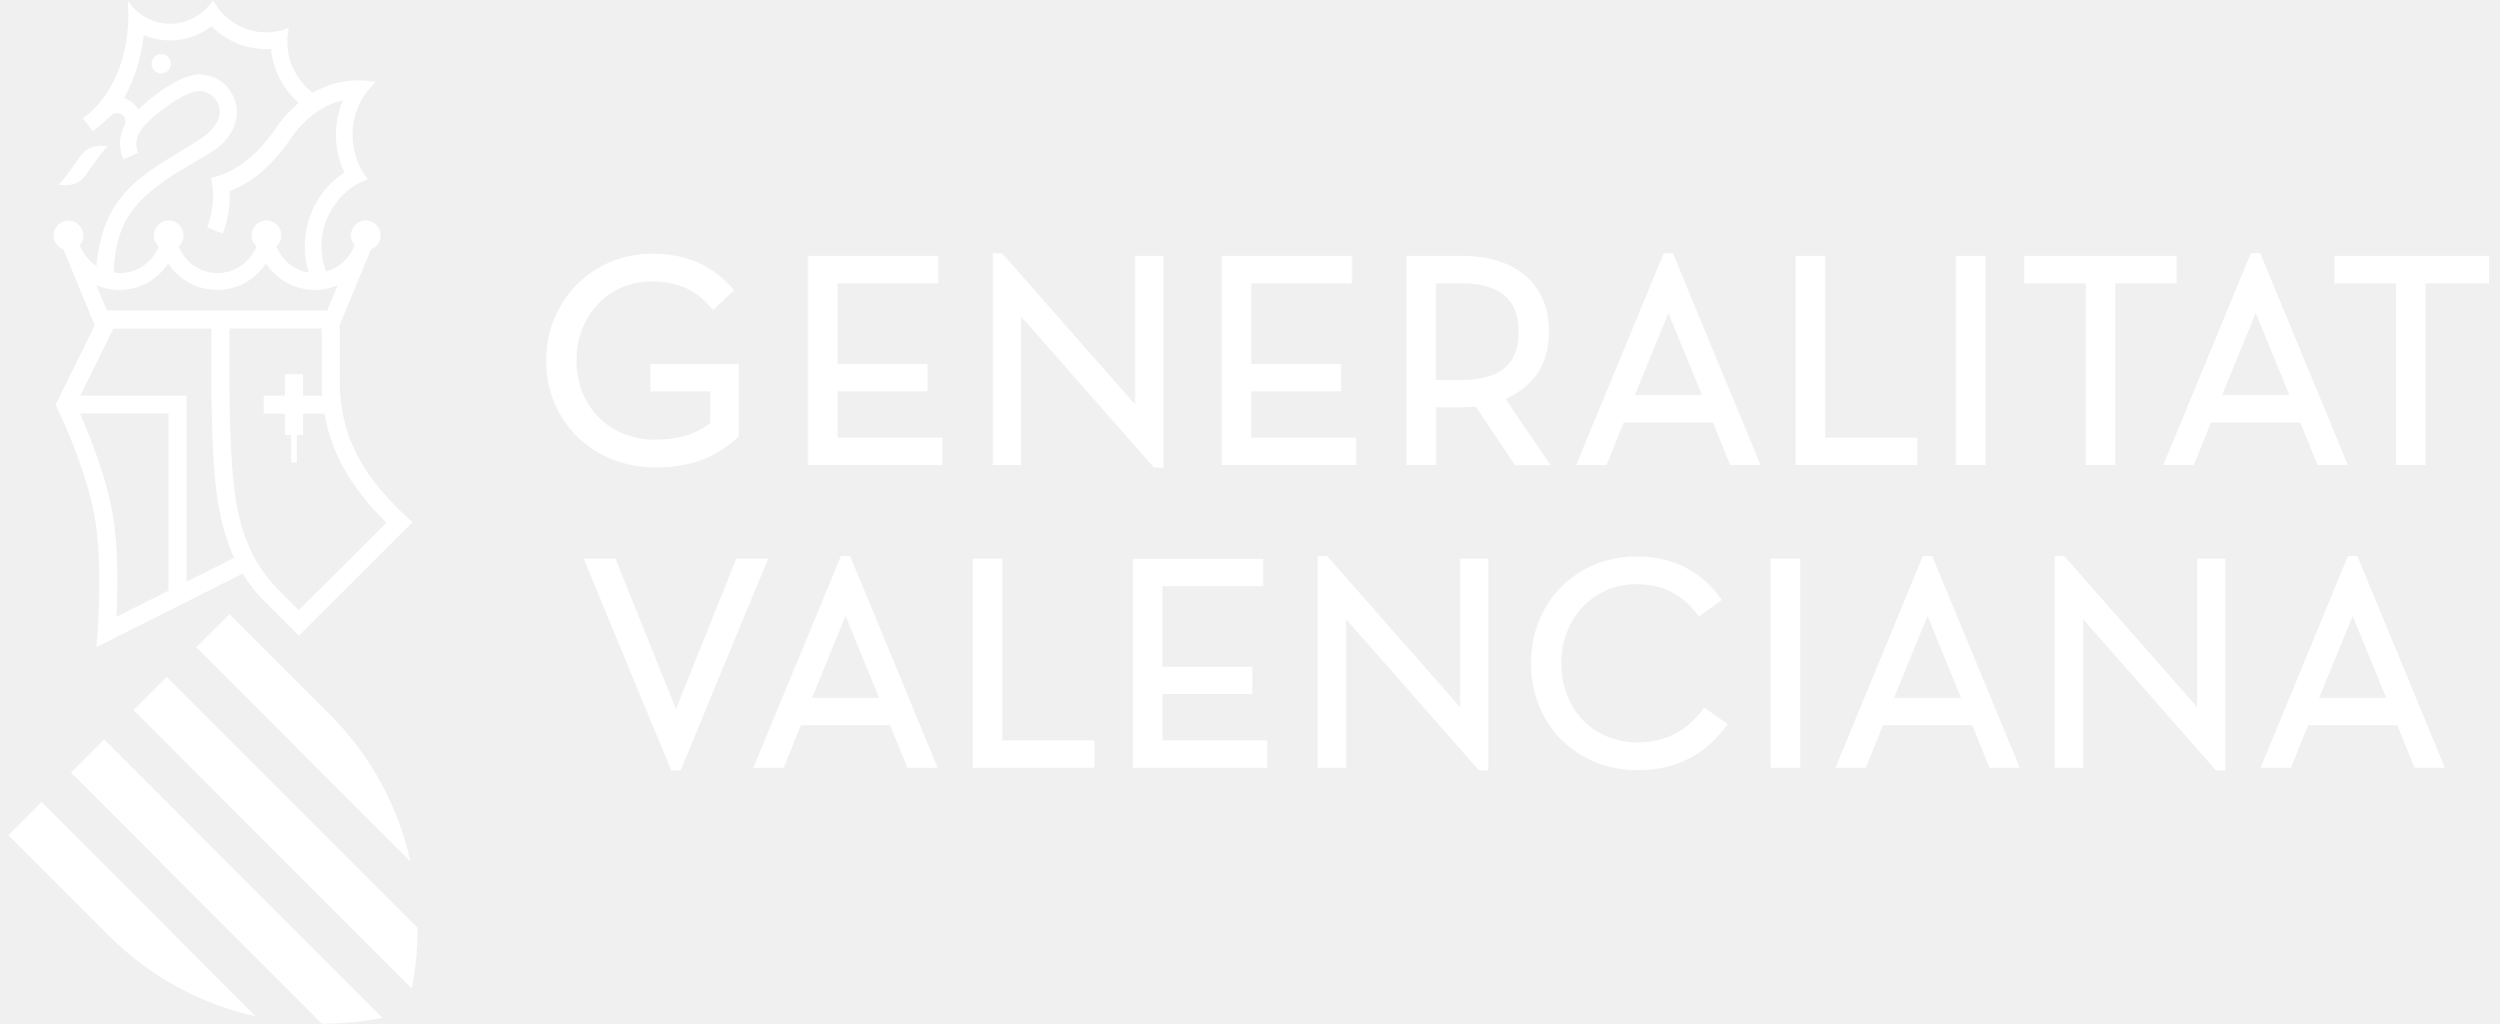
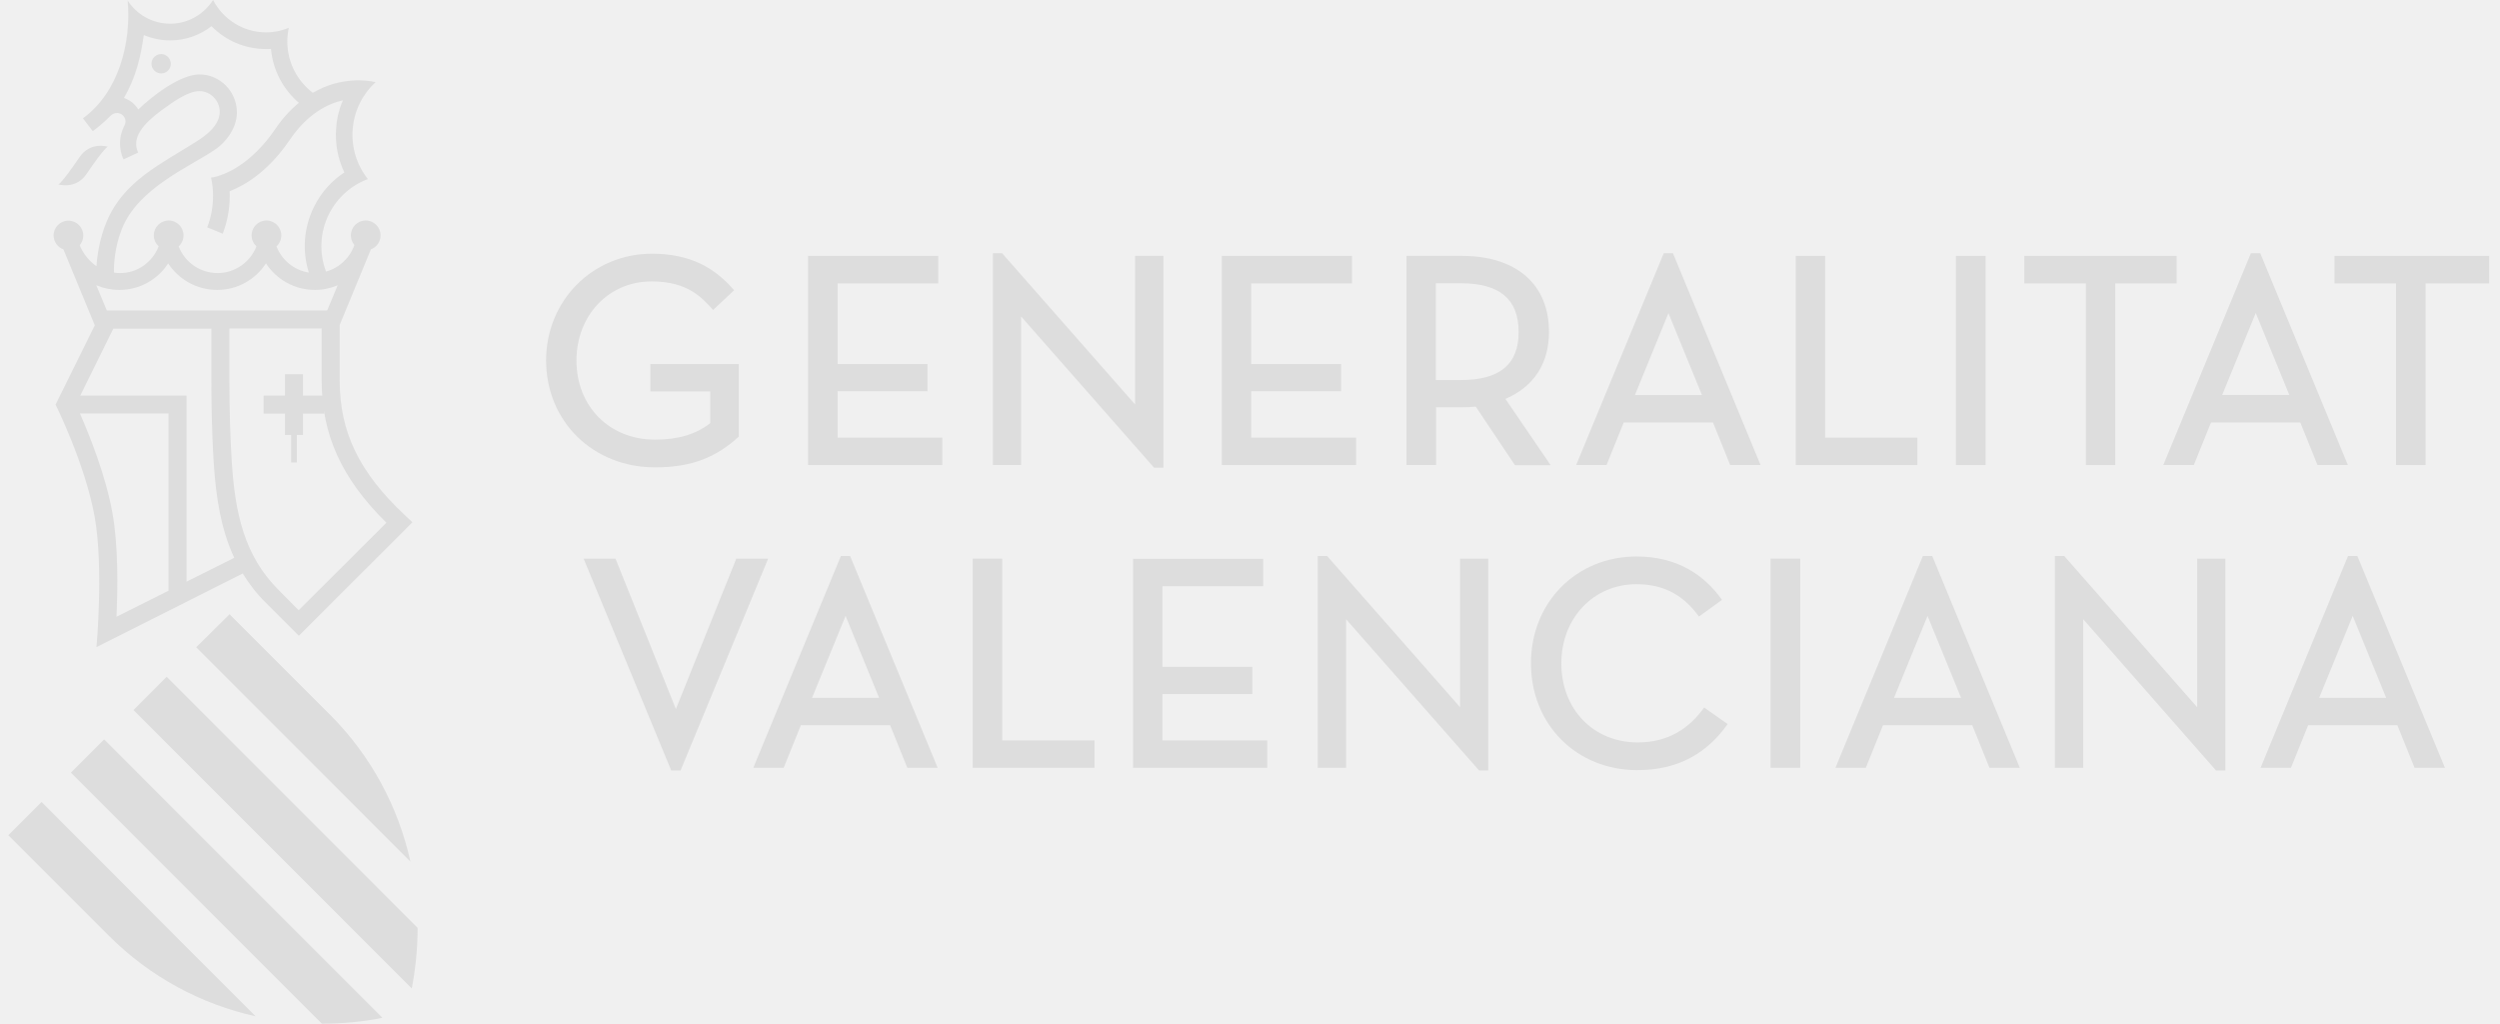
<svg xmlns="http://www.w3.org/2000/svg" xmlns:xlink="http://www.w3.org/1999/xlink" version="1.1" id="Capa_1" x="0px" y="0px" viewBox="0 0 149.78 61.33" style="enable-background:new 0 0 149.78 61.33;" xml:space="preserve" fill="#FFF">
-   <style type="text/css">
- 	.st0{fill:none;stroke:#000000;stroke-miterlimit:10;}
- 	.st1{stroke:#000000;stroke-miterlimit:10;}
- 	.st2{stroke:#000000;stroke-linecap:round;stroke-linejoin:round;stroke-miterlimit:10;}
- 	.st3{fill:none;stroke:#000000;stroke-linecap:round;stroke-linejoin:round;stroke-miterlimit:10;}
- 	.st4{fill:#FFFFFF;stroke:#000000;stroke-miterlimit:10;}
- 	.st5{fill:#FFFFFF;stroke:#000000;stroke-linecap:round;stroke-miterlimit:10;}
- 	.st6{clip-path:url(#SVGID_00000068646397585509355770000005928076644854902165_);}
- 	.st7{clip-path:url(#SVGID_00000059274811304216672240000004096406884275298185_);}
- 	.st8{clip-path:url(#SVGID_00000100379999532982796700000013481169699271548858_);}
- 	.st9{clip-path:url(#SVGID_00000005989561465126085070000004714461842745389481_);}
- 	.st10{clip-path:url(#SVGID_00000042712839077080198410000012683919909353105855_);}
- 	.st11{clip-path:url(#SVGID_00000029003411363829476040000005002676818090656900_);}
- 	.st12{clip-path:url(#SVGID_00000096760505825391515080000007858388333955169705_);}
- 	.st13{clip-path:url(#SVGID_00000057826724652240365210000004583674980440958642_);}
- 	.st14{clip-path:url(#SVGID_00000072276674843534672460000009452044634757869700_);}
- 	.st15{clip-path:url(#SVGID_00000008112712120561705450000013751058245426181019_);}
- 	.st16{clip-path:url(#SVGID_00000171698264375156619010000007131247564846764931_);}
- 	.st17{clip-path:url(#SVGID_00000072990510019888613710000012825564060334432926_);}
- 	.st18{clip-path:url(#SVGID_00000181052243824208319580000007966184465030698141_);}
- 	.st19{clip-path:url(#SVGID_00000026124671718605977940000006013952865672634555_);}
- 	.st20{clip-path:url(#SVGID_00000023976110119733330370000018081081831684075198_);}
- 	.st21{fill-rule:evenodd;clip-rule:evenodd;fill:#020203;}
- 	.st22{fill:none;stroke:#000000;stroke-width:2;stroke-miterlimit:10;}
- 	.st23{clip-path:url(#SVGID_00000150802744013380378870000009582343584844952469_);}
- </style>
-   <g>
+   <g fill="#ddd">
    <polygon points="18.16,22.42 17.08,22.42 17.08,23.7 15.8,23.7 15.8,24.78 17.08,24.78 17.08,26.06 17.45,26.06 17.45,27.71    17.79,27.71 17.79,26.06 18.16,26.06 18.16,24.78 19.44,24.78 19.44,23.7 18.16,23.7  " />
    <g>
      <path d="M5.18,10.43c1.09-1.61,1.28-1.64,1.28-1.64S5.42,8.46,4.77,9.41c-1.09,1.6-1.27,1.64-1.27,1.64S4.54,11.37,5.18,10.43" />
      <path d="M11.76,38.78l12.84,12.84c-0.72-3.24-2.33-6.31-4.83-8.81l-6.01-6.01L11.76,38.78z" />
      <path d="M8,42.54l16.68,16.68c0.23-1.2,0.35-2.41,0.35-3.63L9.99,40.55L8,42.54z" />
      <path d="M4.25,46.29l15.04,15.04c1.21,0,2.43-0.11,3.63-0.35L6.24,44.3L4.25,46.29z" />
      <path d="M7.15,17.37c1.23,0,2.31-0.63,2.93-1.59c0.63,0.96,1.71,1.59,2.93,1.59c1.23,0,2.31-0.63,2.93-1.59    c0.63,0.96,1.71,1.59,2.93,1.59c0.49,0,0.95-0.1,1.37-0.28l-0.63,1.51H6.4l-0.63-1.51C6.2,17.27,6.66,17.37,7.15,17.37     M7.29,13.75c0.99-2.54,4.21-3.8,5.69-4.85c0.41-0.29,1.23-1.11,1.22-2.19c-0.02-1.24-1.01-2.25-2.25-2.25    c-1.16,0-2.85,1.31-3.66,2.1C8.05,6.19,7.8,6.01,7.43,5.87C8.16,4.6,8.43,3.42,8.62,2.1c0.49,0.21,1.02,0.32,1.58,0.32    c0.93,0,1.79-0.32,2.48-0.85c0.83,0.85,1.99,1.37,3.27,1.37c0.1,0,0.19,0,0.29-0.01c0.12,1.29,0.74,2.43,1.67,3.23    c-0.55,0.46-1,0.96-1.44,1.61c-0.96,1.4-1.96,2.11-2.63,2.46c-0.6,0.31-1.05,0.4-1.19,0.41c0.08,0.36,0.12,0.7,0.12,1.08    c0,0.67-0.12,1.31-0.35,1.9L13.35,14c0.27-0.7,0.42-1.46,0.42-2.26c0-0.09,0-0.18-0.01-0.28c0.93-0.36,2.32-1.19,3.6-3.07    c1.05-1.55,2.24-2.16,3.19-2.38c-0.22,0.51-0.36,1.06-0.4,1.64c-0.08,0.95,0.1,1.87,0.49,2.68c-0.75,0.49-1.38,1.18-1.81,2.04    c-0.64,1.28-0.72,2.69-0.32,3.96c-0.89-0.14-1.62-0.75-1.94-1.57c0.18-0.16,0.29-0.4,0.29-0.66c0-0.49-0.4-0.89-0.89-0.89    c-0.49,0-0.89,0.4-0.89,0.89c0,0.26,0.11,0.49,0.29,0.66c-0.36,0.93-1.27,1.6-2.33,1.6c-1.06,0-1.97-0.66-2.33-1.6    c0.18-0.16,0.29-0.4,0.29-0.66c0-0.49-0.4-0.89-0.89-0.89c-0.49,0-0.89,0.4-0.89,0.89c0,0.26,0.11,0.49,0.29,0.66    c-0.36,0.93-1.27,1.61-2.33,1.6c-0.12,0-0.24-0.01-0.35-0.03C6.81,15.9,6.87,14.81,7.29,13.75 M23.16,31.32l-5.26,5.24l-1.2-1.21    c-2.05-2.05-2.61-4.57-2.81-7.71c-0.09-1.46-0.14-3.05-0.14-4.85v-3.11h5.52h0.01v3.11C19.28,26.06,20.48,28.67,23.16,31.32     M11.18,34.85V23.7H4.81l1.98-4.01h5.88v3.11c0,0.92,0.01,2.86,0.14,4.92c0.13,2.03,0.42,3.96,1.23,5.7L11.18,34.85z M10.1,35.39    l-3.12,1.56c0.08-1.72,0.11-4.25-0.24-6.2c-0.4-2.25-1.37-4.65-1.95-5.98h5.31V35.39z M3.8,14.94l1.88,4.55l-2.35,4.75    c0,0,1.77,3.55,2.34,6.71c0.55,3.06,0.11,7.82,0.11,7.82l8.77-4.41c0.38,0.62,0.83,1.21,1.39,1.76c1.48,1.48,1.97,1.97,1.97,1.97    l6.81-6.8l-0.45-0.42c-2.74-2.57-3.91-4.98-3.91-8.08v-3.32l1.87-4.53c0.34-0.13,0.58-0.45,0.58-0.84c0-0.49-0.4-0.89-0.89-0.89    s-0.89,0.4-0.89,0.89c0,0.22,0.08,0.42,0.21,0.58c-0.27,0.77-0.9,1.37-1.7,1.59c-0.41-1.09-0.38-2.33,0.18-3.45    c0.51-1,1.35-1.73,2.33-2.09c-0.65-0.82-1-1.87-0.91-3c0.09-1.12,0.61-2.11,1.37-2.81c-0.49-0.11-2.06-0.35-3.76,0.64    c-0.93-0.71-1.53-1.82-1.53-3.07c0-0.28,0.03-0.56,0.09-0.82c-0.42,0.17-0.88,0.27-1.36,0.27c-1.38,0-2.58-0.79-3.18-1.94    c-0.54,0.85-1.49,1.42-2.57,1.42c-1.07,0-2.01-0.55-2.55-1.39c0.23,2.52-0.53,5.49-2.68,7.06l0.59,0.77    C5.91,7.6,6.26,7.3,6.57,6.99C6.7,6.85,6.83,6.77,7.02,6.77c0.27,0.01,0.5,0.22,0.5,0.51c0,0.13-0.05,0.22-0.1,0.32    C7.27,7.9,7.19,8.24,7.19,8.59c0,0.34,0.08,0.67,0.21,0.96l0.88-0.41c-0.41-0.88,0.29-1.71,1.4-2.53c0.8-0.59,1.64-1.15,2.25-1.15    c0.68-0.01,1.24,0.56,1.24,1.24c0,0.77-0.76,1.38-1.35,1.75c-2.19,1.39-4.41,2.39-5.43,4.83c-0.43,1.02-0.57,2.07-0.61,2.67    c-0.56-0.39-0.89-0.94-1-1.26c0.13-0.16,0.21-0.36,0.21-0.58c0-0.49-0.4-0.89-0.89-0.89s-0.89,0.4-0.89,0.89    C3.22,14.49,3.46,14.82,3.8,14.94" />
      <path d="M0.5,50.04l6.01,6.01c2.5,2.5,5.57,4.12,8.81,4.84L2.49,48.05L0.5,50.04z" />
      <path d="M9.66,3.24c-0.32,0-0.58,0.26-0.58,0.58c0,0.32,0.26,0.58,0.58,0.58c0.32,0,0.58-0.26,0.58-0.58    C10.23,3.49,9.97,3.24,9.66,3.24" />
      <path d="M39.26,28c2.24,0,3.68-0.62,5.02-1.84v-4.35h-5.3v1.64h3.59v1.9c-0.85,0.67-1.93,0.99-3.31,0.99    c-2.73,0-4.71-1.99-4.71-4.74c0-2.7,1.93-4.74,4.5-4.74c2.18,0,3.03,0.98,3.69,1.71l1.26-1.18c-1.12-1.31-2.59-2.19-4.92-2.19    c-3.56,0-6.35,2.81-6.35,6.4C32.74,25.25,35.54,28,39.26,28" />
    </g>
    <path d="M97.99,23.67l2.01-4.91l2.01,4.91H97.99z M99.72,15.17l-5.25,12.69h1.82l1.03-2.55h5.35l1.03,2.55h1.82l-5.25-12.69H99.72z   " />
    <path d="M135.2,18.75L135.2,18.75l2.01,4.91h-4.02L135.2,18.75z M131.49,27.86l1.03-2.55h5.35l1.03,2.55h1.82l-5.25-12.69h-0.56   l-5.25,12.69H131.49z" />
    <polygon points="61.2,18.96 69.17,28.02 69.73,28.02 69.73,15.33 68.03,15.33 68.03,24.23 60.06,15.17 59.51,15.17 59.51,27.86    61.2,27.86  " />
    <polygon points="50.2,23.44 55.59,23.44 55.59,21.81 50.2,21.81 50.2,16.98 56.23,16.98 56.23,15.33 48.43,15.33 48.43,27.86    56.48,27.86 56.48,26.22 50.2,26.22  " />
    <polygon points="125.02,27.86 126.78,27.86 126.78,16.98 130.46,16.98 130.46,15.33 121.33,15.33 121.33,16.98 125.02,16.98  " />
    <rect x="117.23" y="15.33" width="1.78" height="12.53" />
    <polygon points="81.28,26.22 74.99,26.22 74.99,23.44 80.38,23.44 80.38,21.81 74.99,21.81 74.99,16.98 81.03,16.98 81.03,15.33    73.23,15.33 73.23,27.86 81.28,27.86  " />
    <polygon points="114.92,26.22 109.39,26.22 109.39,15.33 107.63,15.33 107.63,27.86 114.92,27.86  " />
    <polygon points="139.92,15.33 139.92,16.98 143.61,16.98 143.61,27.86 145.38,27.86 145.38,16.98 149.19,16.98 149.19,15.33  " />
    <g>
      <defs>
        <rect id="SVGID_1_" x="1.58" width="147.61" height="61.33" />
      </defs>
      <clipPath id="SVGID_00000062912234029102312180000013155407453739676094_">
        <use xlink:href="#SVGID_1_" style="overflow:visible;" />
      </clipPath>
      <path style="clip-path:url(#SVGID_00000062912234029102312180000013155407453739676094_);" d="M87.54,22.77h-1.48v-5.8h1.48    c2.34,0,3.48,0.95,3.48,2.91C91.03,21.83,89.89,22.77,87.54,22.77 M90.23,23.9c1.71-0.74,2.61-2.12,2.61-4.02    c0-2.85-1.96-4.55-5.23-4.55H84.3v12.53h1.77V24.4h1.55c0.32,0,0.58-0.01,0.83-0.04l2.35,3.51h2.14L90.23,23.9z" />
    </g>
    <polygon points="131.69,42.37 123.72,33.31 123.16,33.31 123.16,46 124.86,46 124.86,37.1 132.82,46.16 133.38,46.16 133.38,33.47    131.69,33.47  " />
    <g>
      <defs>
        <rect id="SVGID_00000006674157385022815800000015732891533451100035_" x="1.58" width="147.61" height="61.33" />
      </defs>
      <clipPath id="SVGID_00000132809549505371434410000015308510669015146407_">
        <use xlink:href="#SVGID_00000006674157385022815800000015732891533451100035_" style="overflow:visible;" />
      </clipPath>
      <path style="clip-path:url(#SVGID_00000132809549505371434410000015308510669015146407_);" d="M98.16,44.48    c-2.66,0-4.58-1.99-4.58-4.74c0-2.7,1.93-4.74,4.5-4.74c1.85,0,2.95,0.84,3.75,1.94l1.38-1c-1.06-1.5-2.7-2.6-5.12-2.6    c-3.61,0-6.33,2.75-6.33,6.4c0,3.66,2.72,6.4,6.37,6.4c2.56,0,4.24-1.1,5.42-2.76l-1.41-0.99    C101.26,43.62,100.01,44.48,98.16,44.48" />
    </g>
    <path d="M48.67,41.81l2.01-4.91l2.01,4.91H48.67z M50.4,33.31L45.15,46h1.82L48,43.45h5.35L54.38,46h1.82l-5.25-12.69H50.4z" />
    <polygon points="44.13,33.47 40.51,42.48 36.89,33.47 34.98,33.47 40.23,46.16 40.79,46.16 46.04,33.47  " />
    <path d="M113.52,41.81l2.01-4.91l2.01,4.91H113.52z M115.25,33.31L110.01,46h1.82l1.03-2.55h5.35l1.03,2.55h1.82l-5.25-12.69   H115.25z" />
    <path d="M139,41.81l2.01-4.91l2.01,4.91H139z M140.73,33.31L135.49,46h1.82l1.03-2.55h5.35l1.03,2.55h1.82l-5.25-12.69H140.73z" />
    <polygon points="87.51,42.37 79.54,33.31 78.98,33.31 78.98,46 80.68,46 80.68,37.1 88.65,46.16 89.2,46.16 89.2,33.47    87.51,33.47  " />
    <rect x="106.12" y="33.47" width="1.78" height="12.53" />
    <polygon points="69.67,41.58 75.06,41.58 75.06,39.95 69.67,39.95 69.67,35.12 75.71,35.12 75.71,33.48 67.91,33.48 67.91,46    75.95,46 75.95,44.36 69.67,44.36  " />
    <polygon points="60.07,33.47 58.3,33.47 58.3,46 65.6,46 65.6,44.36 60.07,44.36  " />
  </g>
</svg>
